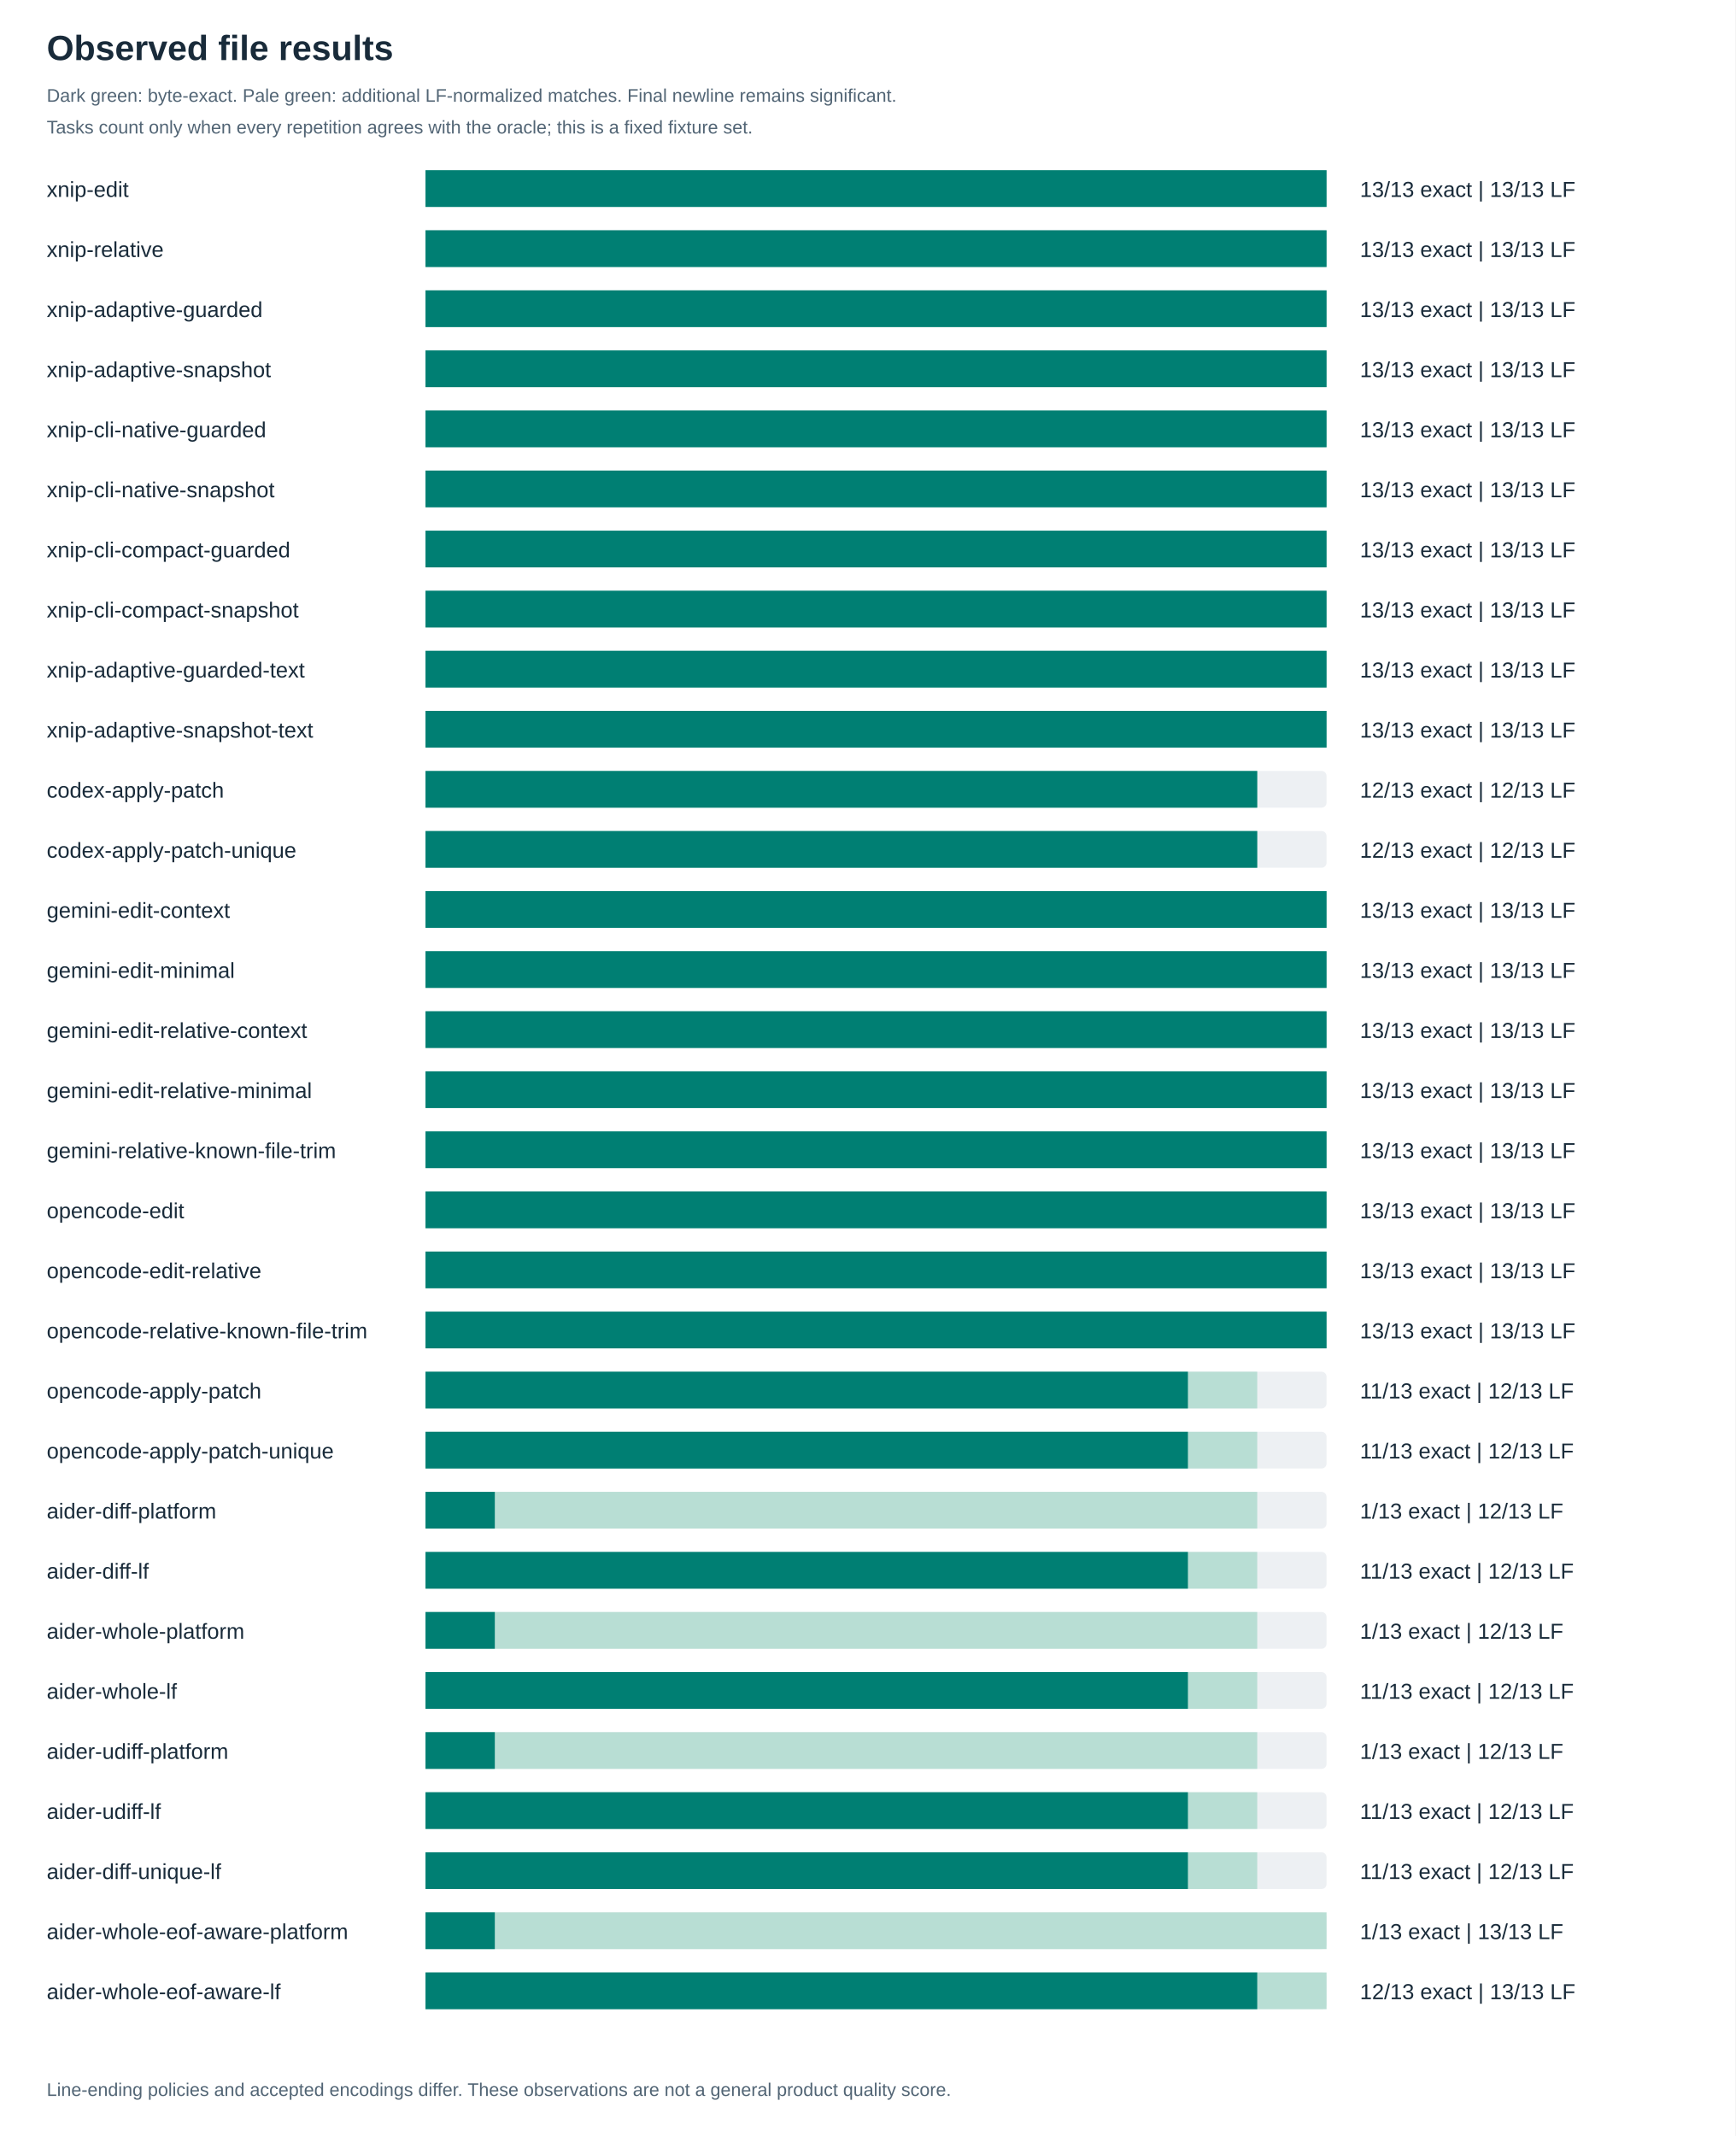
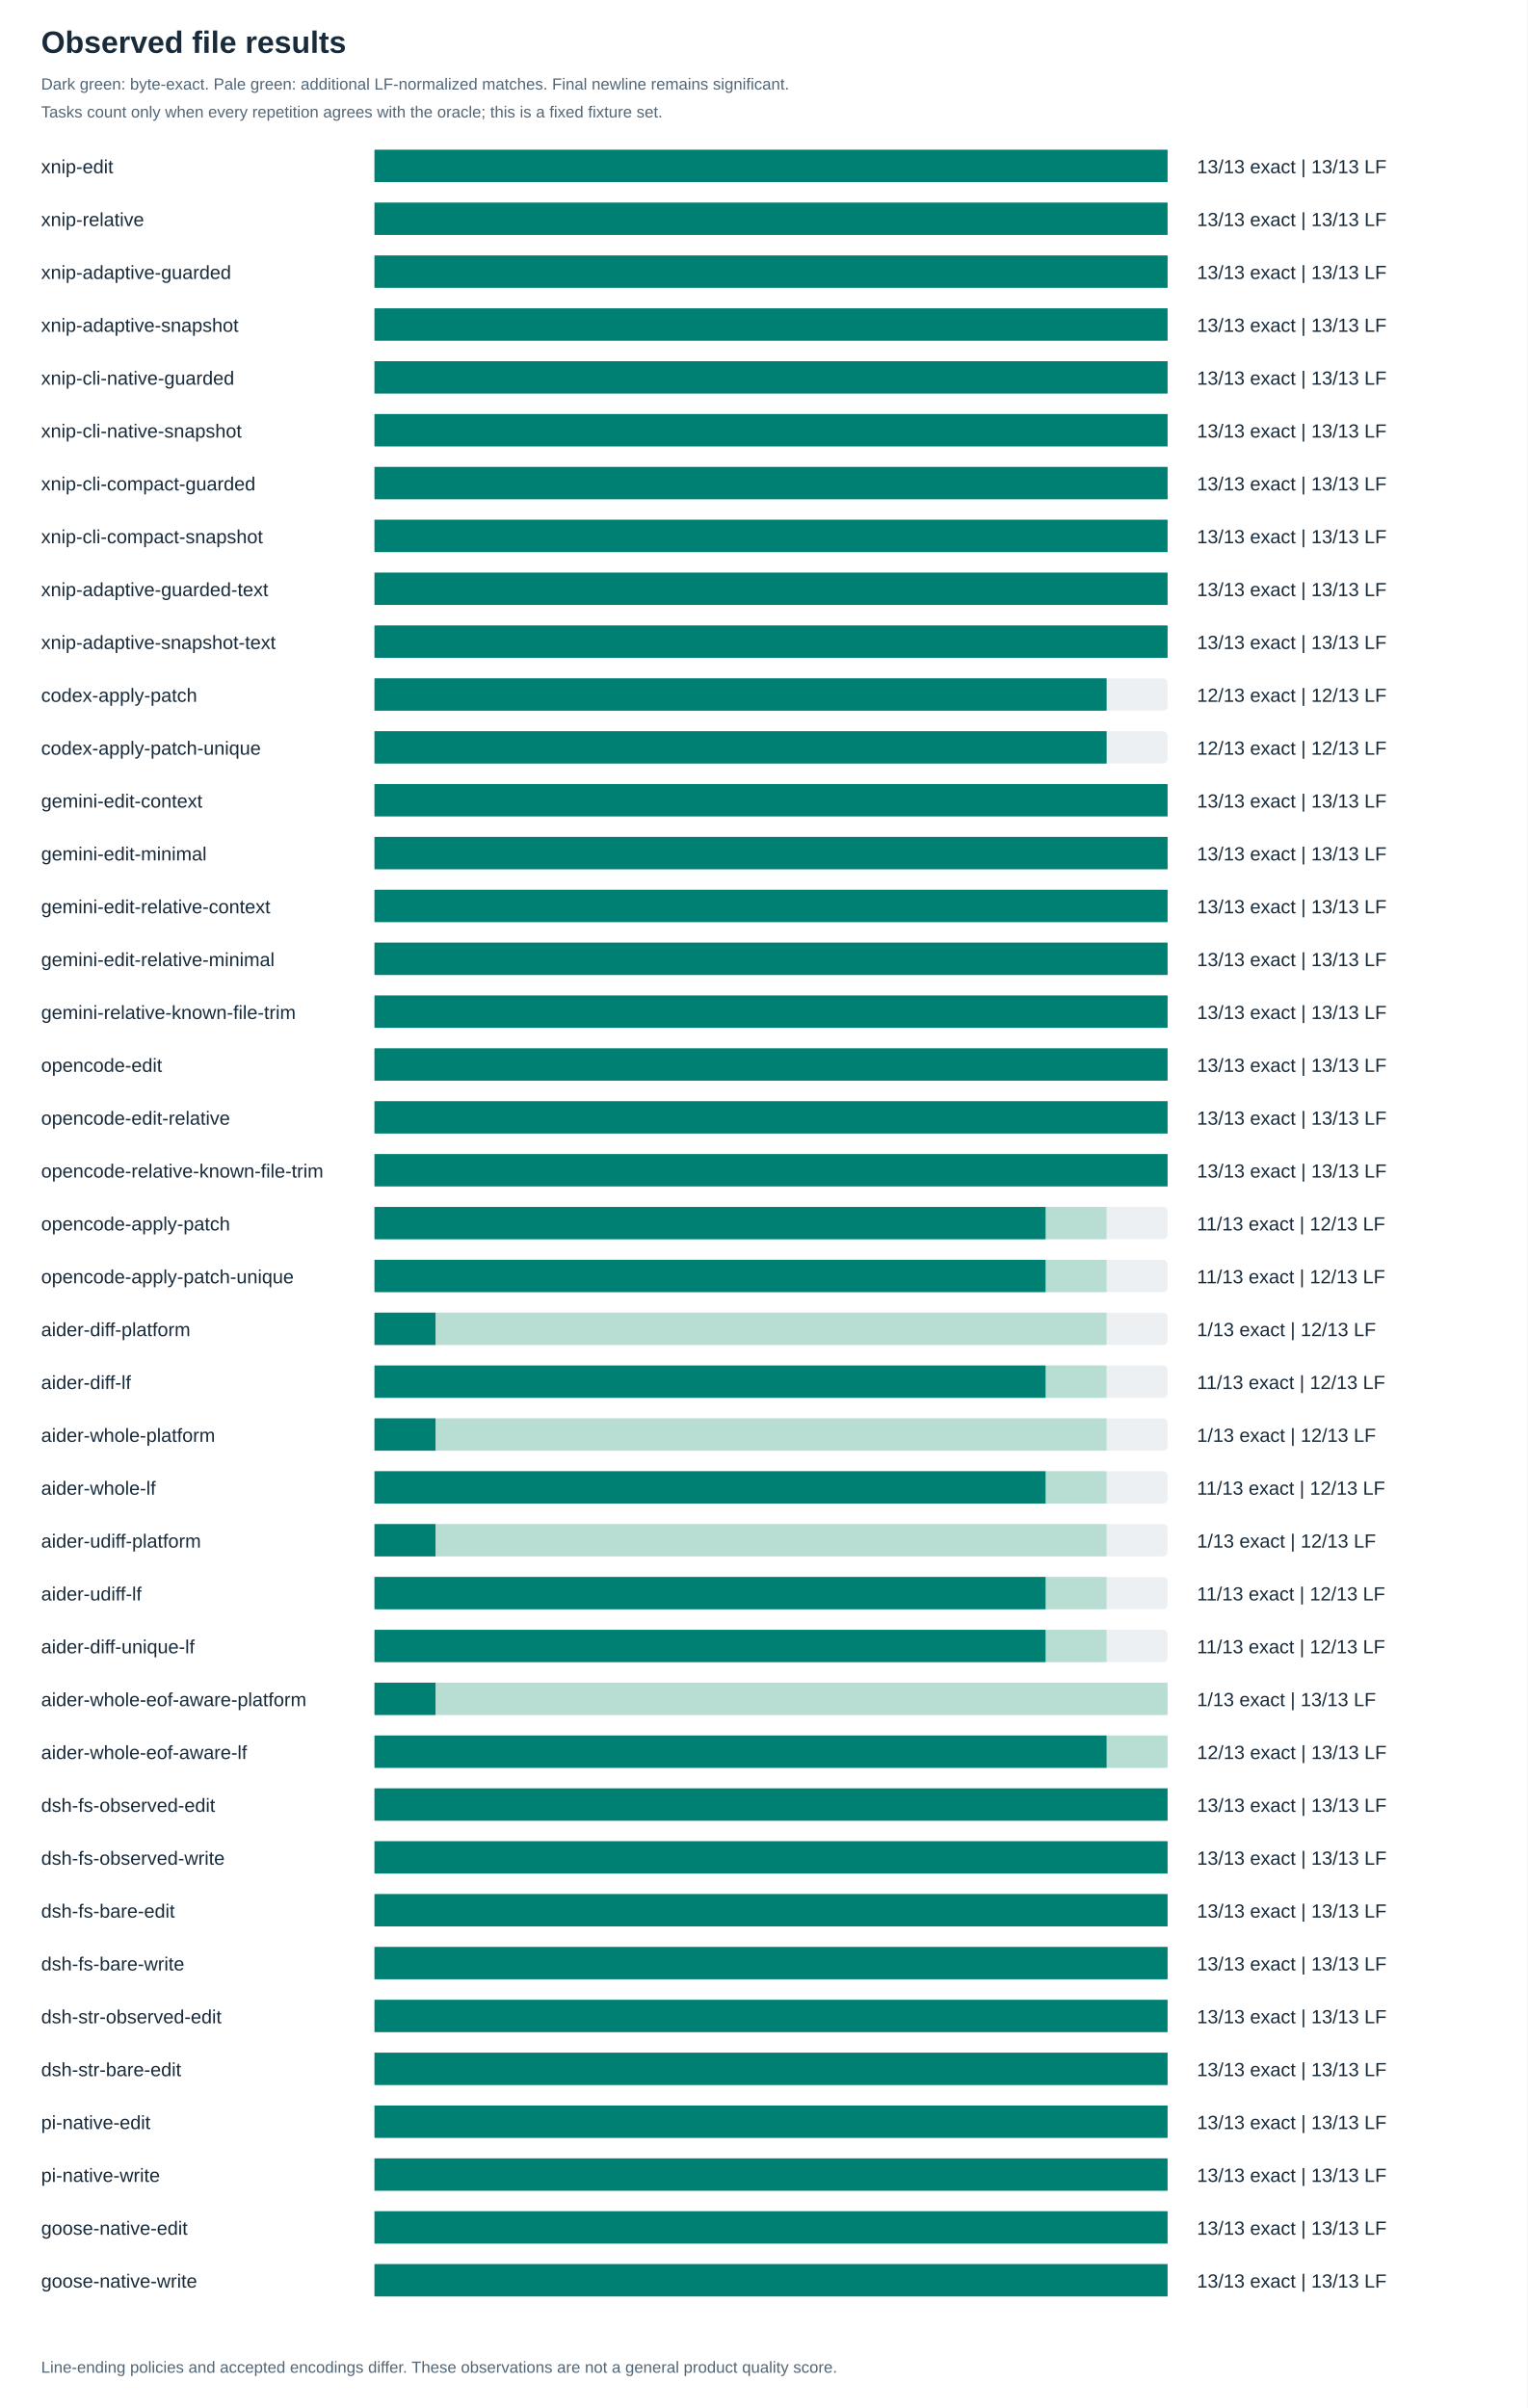
- <svg xmlns="http://www.w3.org/2000/svg" width="1040" height="1280" viewBox="0 0 1040 1280" role="img" aria-labelledby="title desc">
+ <svg xmlns="http://www.w3.org/2000/svg" width="1040" height="1640" viewBox="0 0 1040 1640" role="img" aria-labelledby="title desc">
  <style>text{font-family:Segoe UI,Arial,sans-serif;fill:#192b3a;font-size:13px}.small{font-size:11px;fill:#526575}.title{font-size:21px;font-weight:600}.tick{fill:#dfe6eb;stroke:none}</style>
-   <rect width="1040" height="1280" fill="#fff" />
+   <rect width="1040" height="1640" fill="#fff" />
  <text x="28" y="36" class="title">Observed file results</text>
  <text x="28.00" y="61.00" class="small" text-anchor="start">Dark green: byte-exact. Pale green: additional LF-normalized matches. Final newline remains significant.</text>
  <text x="28.00" y="80.00" class="small" text-anchor="start">Tasks count only when every repetition agrees with the oracle; this is a fixed fixture set.</text>
  <text x="28.00" y="118.00" class="" text-anchor="start">xnip-edit</text>
  <rect x="255" y="102" width="540" height="22" rx="3" fill="#edf0f3" />
  <rect x="255" y="102" width="540.00" height="22" fill="#b8ded4" />
  <rect x="255" y="102" width="540.00" height="22" fill="#007f73" />
  <text x="815.00" y="118.00" class="" text-anchor="start">13/13 exact | 13/13 LF</text>
  <text x="28.00" y="154.00" class="" text-anchor="start">xnip-relative</text>
  <rect x="255" y="138" width="540" height="22" rx="3" fill="#edf0f3" />
  <rect x="255" y="138" width="540.00" height="22" fill="#b8ded4" />
  <rect x="255" y="138" width="540.00" height="22" fill="#007f73" />
  <text x="815.00" y="154.00" class="" text-anchor="start">13/13 exact | 13/13 LF</text>
  <text x="28.00" y="190.00" class="" text-anchor="start">xnip-adaptive-guarded</text>
  <rect x="255" y="174" width="540" height="22" rx="3" fill="#edf0f3" />
  <rect x="255" y="174" width="540.00" height="22" fill="#b8ded4" />
  <rect x="255" y="174" width="540.00" height="22" fill="#007f73" />
  <text x="815.00" y="190.00" class="" text-anchor="start">13/13 exact | 13/13 LF</text>
  <text x="28.00" y="226.00" class="" text-anchor="start">xnip-adaptive-snapshot</text>
  <rect x="255" y="210" width="540" height="22" rx="3" fill="#edf0f3" />
  <rect x="255" y="210" width="540.00" height="22" fill="#b8ded4" />
  <rect x="255" y="210" width="540.00" height="22" fill="#007f73" />
  <text x="815.00" y="226.00" class="" text-anchor="start">13/13 exact | 13/13 LF</text>
  <text x="28.00" y="262.00" class="" text-anchor="start">xnip-cli-native-guarded</text>
  <rect x="255" y="246" width="540" height="22" rx="3" fill="#edf0f3" />
  <rect x="255" y="246" width="540.00" height="22" fill="#b8ded4" />
  <rect x="255" y="246" width="540.00" height="22" fill="#007f73" />
  <text x="815.00" y="262.00" class="" text-anchor="start">13/13 exact | 13/13 LF</text>
  <text x="28.00" y="298.00" class="" text-anchor="start">xnip-cli-native-snapshot</text>
  <rect x="255" y="282" width="540" height="22" rx="3" fill="#edf0f3" />
  <rect x="255" y="282" width="540.00" height="22" fill="#b8ded4" />
  <rect x="255" y="282" width="540.00" height="22" fill="#007f73" />
  <text x="815.00" y="298.00" class="" text-anchor="start">13/13 exact | 13/13 LF</text>
  <text x="28.00" y="334.00" class="" text-anchor="start">xnip-cli-compact-guarded</text>
  <rect x="255" y="318" width="540" height="22" rx="3" fill="#edf0f3" />
  <rect x="255" y="318" width="540.00" height="22" fill="#b8ded4" />
  <rect x="255" y="318" width="540.00" height="22" fill="#007f73" />
  <text x="815.00" y="334.00" class="" text-anchor="start">13/13 exact | 13/13 LF</text>
  <text x="28.00" y="370.00" class="" text-anchor="start">xnip-cli-compact-snapshot</text>
  <rect x="255" y="354" width="540" height="22" rx="3" fill="#edf0f3" />
  <rect x="255" y="354" width="540.00" height="22" fill="#b8ded4" />
  <rect x="255" y="354" width="540.00" height="22" fill="#007f73" />
  <text x="815.00" y="370.00" class="" text-anchor="start">13/13 exact | 13/13 LF</text>
  <text x="28.00" y="406.00" class="" text-anchor="start">xnip-adaptive-guarded-text</text>
  <rect x="255" y="390" width="540" height="22" rx="3" fill="#edf0f3" />
  <rect x="255" y="390" width="540.00" height="22" fill="#b8ded4" />
  <rect x="255" y="390" width="540.00" height="22" fill="#007f73" />
  <text x="815.00" y="406.00" class="" text-anchor="start">13/13 exact | 13/13 LF</text>
  <text x="28.00" y="442.00" class="" text-anchor="start">xnip-adaptive-snapshot-text</text>
  <rect x="255" y="426" width="540" height="22" rx="3" fill="#edf0f3" />
  <rect x="255" y="426" width="540.00" height="22" fill="#b8ded4" />
  <rect x="255" y="426" width="540.00" height="22" fill="#007f73" />
  <text x="815.00" y="442.00" class="" text-anchor="start">13/13 exact | 13/13 LF</text>
  <text x="28.00" y="478.00" class="" text-anchor="start">codex-apply-patch</text>
  <rect x="255" y="462" width="540" height="22" rx="3" fill="#edf0f3" />
  <rect x="255" y="462" width="498.46" height="22" fill="#b8ded4" />
  <rect x="255" y="462" width="498.46" height="22" fill="#007f73" />
  <text x="815.00" y="478.00" class="" text-anchor="start">12/13 exact | 12/13 LF</text>
  <text x="28.00" y="514.00" class="" text-anchor="start">codex-apply-patch-unique</text>
  <rect x="255" y="498" width="540" height="22" rx="3" fill="#edf0f3" />
  <rect x="255" y="498" width="498.46" height="22" fill="#b8ded4" />
  <rect x="255" y="498" width="498.46" height="22" fill="#007f73" />
  <text x="815.00" y="514.00" class="" text-anchor="start">12/13 exact | 12/13 LF</text>
  <text x="28.00" y="550.00" class="" text-anchor="start">gemini-edit-context</text>
  <rect x="255" y="534" width="540" height="22" rx="3" fill="#edf0f3" />
  <rect x="255" y="534" width="540.00" height="22" fill="#b8ded4" />
  <rect x="255" y="534" width="540.00" height="22" fill="#007f73" />
  <text x="815.00" y="550.00" class="" text-anchor="start">13/13 exact | 13/13 LF</text>
  <text x="28.00" y="586.00" class="" text-anchor="start">gemini-edit-minimal</text>
  <rect x="255" y="570" width="540" height="22" rx="3" fill="#edf0f3" />
  <rect x="255" y="570" width="540.00" height="22" fill="#b8ded4" />
  <rect x="255" y="570" width="540.00" height="22" fill="#007f73" />
  <text x="815.00" y="586.00" class="" text-anchor="start">13/13 exact | 13/13 LF</text>
  <text x="28.00" y="622.00" class="" text-anchor="start">gemini-edit-relative-context</text>
  <rect x="255" y="606" width="540" height="22" rx="3" fill="#edf0f3" />
  <rect x="255" y="606" width="540.00" height="22" fill="#b8ded4" />
  <rect x="255" y="606" width="540.00" height="22" fill="#007f73" />
  <text x="815.00" y="622.00" class="" text-anchor="start">13/13 exact | 13/13 LF</text>
  <text x="28.00" y="658.00" class="" text-anchor="start">gemini-edit-relative-minimal</text>
  <rect x="255" y="642" width="540" height="22" rx="3" fill="#edf0f3" />
  <rect x="255" y="642" width="540.00" height="22" fill="#b8ded4" />
  <rect x="255" y="642" width="540.00" height="22" fill="#007f73" />
  <text x="815.00" y="658.00" class="" text-anchor="start">13/13 exact | 13/13 LF</text>
  <text x="28.00" y="694.00" class="" text-anchor="start">gemini-relative-known-file-trim</text>
  <rect x="255" y="678" width="540" height="22" rx="3" fill="#edf0f3" />
  <rect x="255" y="678" width="540.00" height="22" fill="#b8ded4" />
  <rect x="255" y="678" width="540.00" height="22" fill="#007f73" />
  <text x="815.00" y="694.00" class="" text-anchor="start">13/13 exact | 13/13 LF</text>
  <text x="28.00" y="730.00" class="" text-anchor="start">opencode-edit</text>
  <rect x="255" y="714" width="540" height="22" rx="3" fill="#edf0f3" />
  <rect x="255" y="714" width="540.00" height="22" fill="#b8ded4" />
  <rect x="255" y="714" width="540.00" height="22" fill="#007f73" />
  <text x="815.00" y="730.00" class="" text-anchor="start">13/13 exact | 13/13 LF</text>
  <text x="28.00" y="766.00" class="" text-anchor="start">opencode-edit-relative</text>
  <rect x="255" y="750" width="540" height="22" rx="3" fill="#edf0f3" />
  <rect x="255" y="750" width="540.00" height="22" fill="#b8ded4" />
  <rect x="255" y="750" width="540.00" height="22" fill="#007f73" />
  <text x="815.00" y="766.00" class="" text-anchor="start">13/13 exact | 13/13 LF</text>
  <text x="28.00" y="802.00" class="" text-anchor="start">opencode-relative-known-file-trim</text>
  <rect x="255" y="786" width="540" height="22" rx="3" fill="#edf0f3" />
  <rect x="255" y="786" width="540.00" height="22" fill="#b8ded4" />
  <rect x="255" y="786" width="540.00" height="22" fill="#007f73" />
  <text x="815.00" y="802.00" class="" text-anchor="start">13/13 exact | 13/13 LF</text>
  <text x="28.00" y="838.00" class="" text-anchor="start">opencode-apply-patch</text>
  <rect x="255" y="822" width="540" height="22" rx="3" fill="#edf0f3" />
  <rect x="255" y="822" width="498.46" height="22" fill="#b8ded4" />
  <rect x="255" y="822" width="456.92" height="22" fill="#007f73" />
  <text x="815.00" y="838.00" class="" text-anchor="start">11/13 exact | 12/13 LF</text>
  <text x="28.00" y="874.00" class="" text-anchor="start">opencode-apply-patch-unique</text>
  <rect x="255" y="858" width="540" height="22" rx="3" fill="#edf0f3" />
  <rect x="255" y="858" width="498.46" height="22" fill="#b8ded4" />
  <rect x="255" y="858" width="456.92" height="22" fill="#007f73" />
  <text x="815.00" y="874.00" class="" text-anchor="start">11/13 exact | 12/13 LF</text>
  <text x="28.00" y="910.00" class="" text-anchor="start">aider-diff-platform</text>
  <rect x="255" y="894" width="540" height="22" rx="3" fill="#edf0f3" />
  <rect x="255" y="894" width="498.46" height="22" fill="#b8ded4" />
  <rect x="255" y="894" width="41.54" height="22" fill="#007f73" />
  <text x="815.00" y="910.00" class="" text-anchor="start">1/13 exact | 12/13 LF</text>
  <text x="28.00" y="946.00" class="" text-anchor="start">aider-diff-lf</text>
  <rect x="255" y="930" width="540" height="22" rx="3" fill="#edf0f3" />
  <rect x="255" y="930" width="498.46" height="22" fill="#b8ded4" />
  <rect x="255" y="930" width="456.92" height="22" fill="#007f73" />
  <text x="815.00" y="946.00" class="" text-anchor="start">11/13 exact | 12/13 LF</text>
  <text x="28.00" y="982.00" class="" text-anchor="start">aider-whole-platform</text>
  <rect x="255" y="966" width="540" height="22" rx="3" fill="#edf0f3" />
  <rect x="255" y="966" width="498.46" height="22" fill="#b8ded4" />
  <rect x="255" y="966" width="41.54" height="22" fill="#007f73" />
  <text x="815.00" y="982.00" class="" text-anchor="start">1/13 exact | 12/13 LF</text>
  <text x="28.00" y="1018.00" class="" text-anchor="start">aider-whole-lf</text>
  <rect x="255" y="1002" width="540" height="22" rx="3" fill="#edf0f3" />
  <rect x="255" y="1002" width="498.46" height="22" fill="#b8ded4" />
  <rect x="255" y="1002" width="456.92" height="22" fill="#007f73" />
  <text x="815.00" y="1018.00" class="" text-anchor="start">11/13 exact | 12/13 LF</text>
  <text x="28.00" y="1054.00" class="" text-anchor="start">aider-udiff-platform</text>
  <rect x="255" y="1038" width="540" height="22" rx="3" fill="#edf0f3" />
  <rect x="255" y="1038" width="498.46" height="22" fill="#b8ded4" />
  <rect x="255" y="1038" width="41.54" height="22" fill="#007f73" />
  <text x="815.00" y="1054.00" class="" text-anchor="start">1/13 exact | 12/13 LF</text>
  <text x="28.00" y="1090.00" class="" text-anchor="start">aider-udiff-lf</text>
  <rect x="255" y="1074" width="540" height="22" rx="3" fill="#edf0f3" />
  <rect x="255" y="1074" width="498.46" height="22" fill="#b8ded4" />
  <rect x="255" y="1074" width="456.92" height="22" fill="#007f73" />
  <text x="815.00" y="1090.00" class="" text-anchor="start">11/13 exact | 12/13 LF</text>
  <text x="28.00" y="1126.00" class="" text-anchor="start">aider-diff-unique-lf</text>
  <rect x="255" y="1110" width="540" height="22" rx="3" fill="#edf0f3" />
  <rect x="255" y="1110" width="498.46" height="22" fill="#b8ded4" />
  <rect x="255" y="1110" width="456.92" height="22" fill="#007f73" />
  <text x="815.00" y="1126.00" class="" text-anchor="start">11/13 exact | 12/13 LF</text>
  <text x="28.00" y="1162.00" class="" text-anchor="start">aider-whole-eof-aware-platform</text>
  <rect x="255" y="1146" width="540" height="22" rx="3" fill="#edf0f3" />
  <rect x="255" y="1146" width="540.00" height="22" fill="#b8ded4" />
  <rect x="255" y="1146" width="41.54" height="22" fill="#007f73" />
  <text x="815.00" y="1162.00" class="" text-anchor="start">1/13 exact | 13/13 LF</text>
  <text x="28.00" y="1198.00" class="" text-anchor="start">aider-whole-eof-aware-lf</text>
  <rect x="255" y="1182" width="540" height="22" rx="3" fill="#edf0f3" />
  <rect x="255" y="1182" width="540.00" height="22" fill="#b8ded4" />
  <rect x="255" y="1182" width="498.46" height="22" fill="#007f73" />
  <text x="815.00" y="1198.00" class="" text-anchor="start">12/13 exact | 13/13 LF</text>
-   <text x="28.00" y="1256.00" class="small" text-anchor="start">Line-ending policies and accepted encodings differ. These observations are not a general product quality score.</text>
+   <text x="28.00" y="1234.00" class="" text-anchor="start">dsh-fs-observed-edit</text>
+   <rect x="255" y="1218" width="540" height="22" rx="3" fill="#edf0f3" />
+   <rect x="255" y="1218" width="540.00" height="22" fill="#b8ded4" />
+   <rect x="255" y="1218" width="540.00" height="22" fill="#007f73" />
+   <text x="815.00" y="1234.00" class="" text-anchor="start">13/13 exact | 13/13 LF</text>
+   <text x="28.00" y="1270.00" class="" text-anchor="start">dsh-fs-observed-write</text>
+   <rect x="255" y="1254" width="540" height="22" rx="3" fill="#edf0f3" />
+   <rect x="255" y="1254" width="540.00" height="22" fill="#b8ded4" />
+   <rect x="255" y="1254" width="540.00" height="22" fill="#007f73" />
+   <text x="815.00" y="1270.00" class="" text-anchor="start">13/13 exact | 13/13 LF</text>
+   <text x="28.00" y="1306.00" class="" text-anchor="start">dsh-fs-bare-edit</text>
+   <rect x="255" y="1290" width="540" height="22" rx="3" fill="#edf0f3" />
+   <rect x="255" y="1290" width="540.00" height="22" fill="#b8ded4" />
+   <rect x="255" y="1290" width="540.00" height="22" fill="#007f73" />
+   <text x="815.00" y="1306.00" class="" text-anchor="start">13/13 exact | 13/13 LF</text>
+   <text x="28.00" y="1342.00" class="" text-anchor="start">dsh-fs-bare-write</text>
+   <rect x="255" y="1326" width="540" height="22" rx="3" fill="#edf0f3" />
+   <rect x="255" y="1326" width="540.00" height="22" fill="#b8ded4" />
+   <rect x="255" y="1326" width="540.00" height="22" fill="#007f73" />
+   <text x="815.00" y="1342.00" class="" text-anchor="start">13/13 exact | 13/13 LF</text>
+   <text x="28.00" y="1378.00" class="" text-anchor="start">dsh-str-observed-edit</text>
+   <rect x="255" y="1362" width="540" height="22" rx="3" fill="#edf0f3" />
+   <rect x="255" y="1362" width="540.00" height="22" fill="#b8ded4" />
+   <rect x="255" y="1362" width="540.00" height="22" fill="#007f73" />
+   <text x="815.00" y="1378.00" class="" text-anchor="start">13/13 exact | 13/13 LF</text>
+   <text x="28.00" y="1414.00" class="" text-anchor="start">dsh-str-bare-edit</text>
+   <rect x="255" y="1398" width="540" height="22" rx="3" fill="#edf0f3" />
+   <rect x="255" y="1398" width="540.00" height="22" fill="#b8ded4" />
+   <rect x="255" y="1398" width="540.00" height="22" fill="#007f73" />
+   <text x="815.00" y="1414.00" class="" text-anchor="start">13/13 exact | 13/13 LF</text>
+   <text x="28.00" y="1450.00" class="" text-anchor="start">pi-native-edit</text>
+   <rect x="255" y="1434" width="540" height="22" rx="3" fill="#edf0f3" />
+   <rect x="255" y="1434" width="540.00" height="22" fill="#b8ded4" />
+   <rect x="255" y="1434" width="540.00" height="22" fill="#007f73" />
+   <text x="815.00" y="1450.00" class="" text-anchor="start">13/13 exact | 13/13 LF</text>
+   <text x="28.00" y="1486.00" class="" text-anchor="start">pi-native-write</text>
+   <rect x="255" y="1470" width="540" height="22" rx="3" fill="#edf0f3" />
+   <rect x="255" y="1470" width="540.00" height="22" fill="#b8ded4" />
+   <rect x="255" y="1470" width="540.00" height="22" fill="#007f73" />
+   <text x="815.00" y="1486.00" class="" text-anchor="start">13/13 exact | 13/13 LF</text>
+   <text x="28.00" y="1522.00" class="" text-anchor="start">goose-native-edit</text>
+   <rect x="255" y="1506" width="540" height="22" rx="3" fill="#edf0f3" />
+   <rect x="255" y="1506" width="540.00" height="22" fill="#b8ded4" />
+   <rect x="255" y="1506" width="540.00" height="22" fill="#007f73" />
+   <text x="815.00" y="1522.00" class="" text-anchor="start">13/13 exact | 13/13 LF</text>
+   <text x="28.00" y="1558.00" class="" text-anchor="start">goose-native-write</text>
+   <rect x="255" y="1542" width="540" height="22" rx="3" fill="#edf0f3" />
+   <rect x="255" y="1542" width="540.00" height="22" fill="#b8ded4" />
+   <rect x="255" y="1542" width="540.00" height="22" fill="#007f73" />
+   <text x="815.00" y="1558.00" class="" text-anchor="start">13/13 exact | 13/13 LF</text>
+   <text x="28.00" y="1616.00" class="small" text-anchor="start">Line-ending policies and accepted encodings differ. These observations are not a general product quality score.</text>
</svg>
